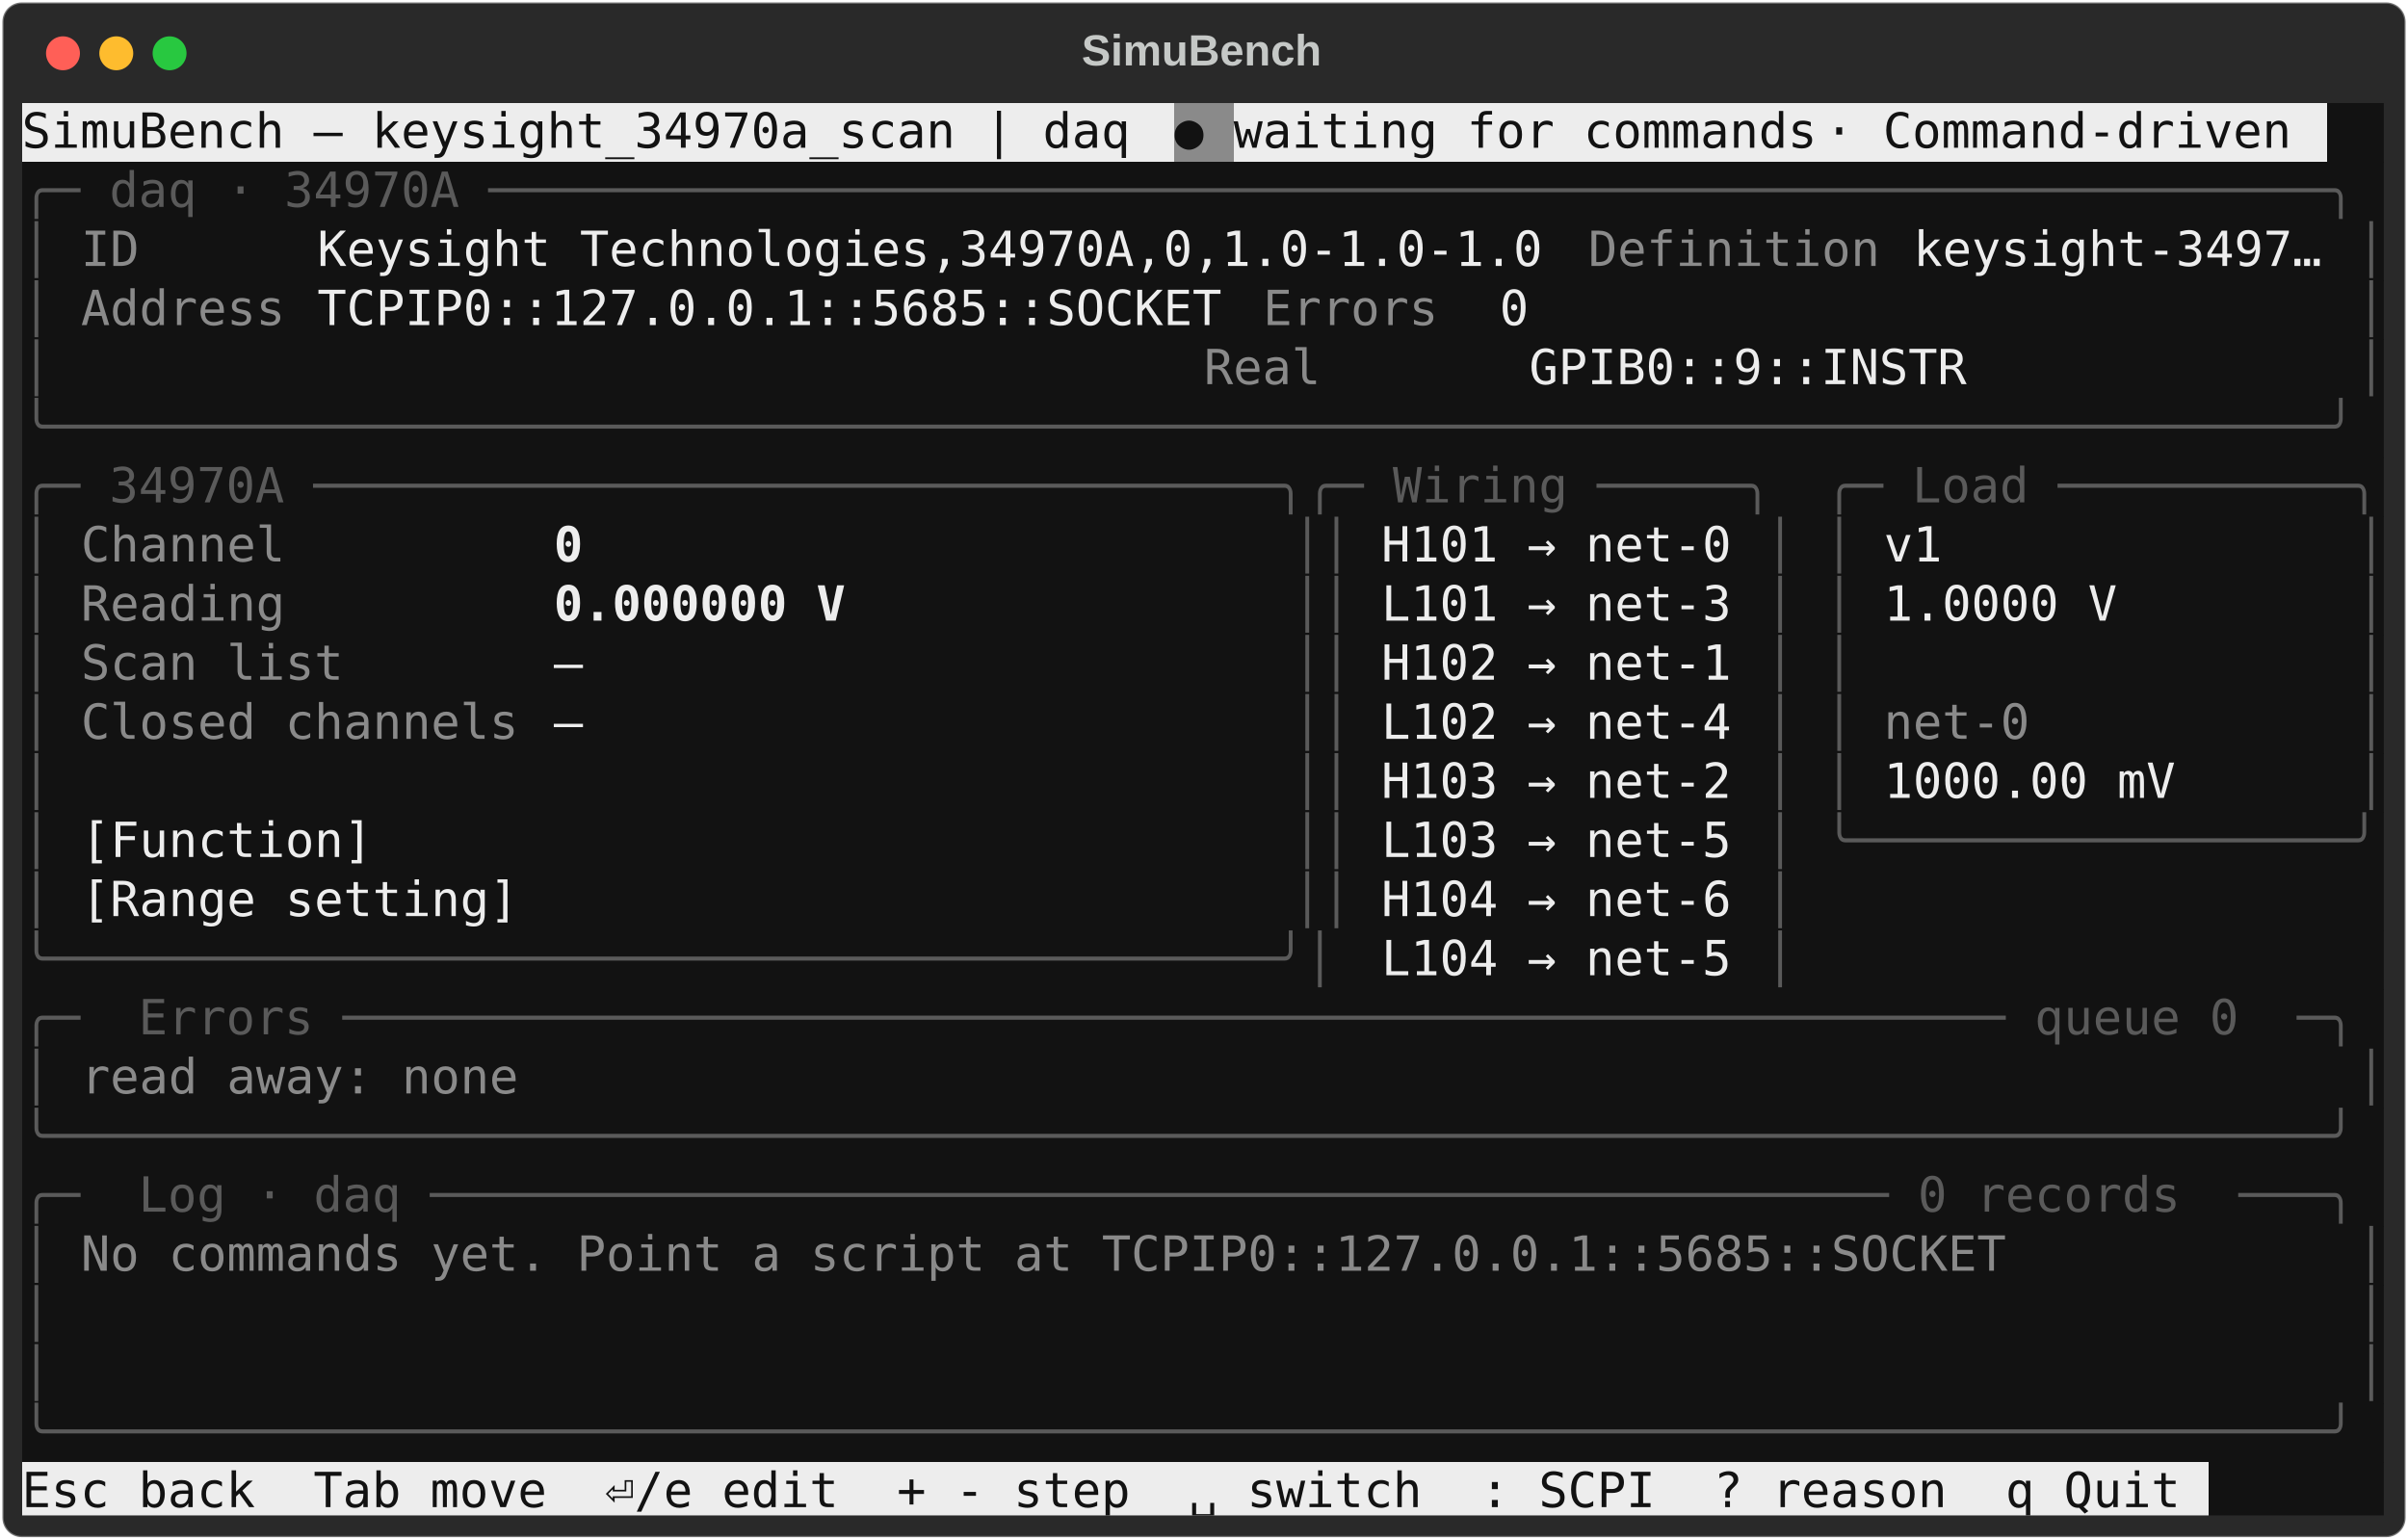
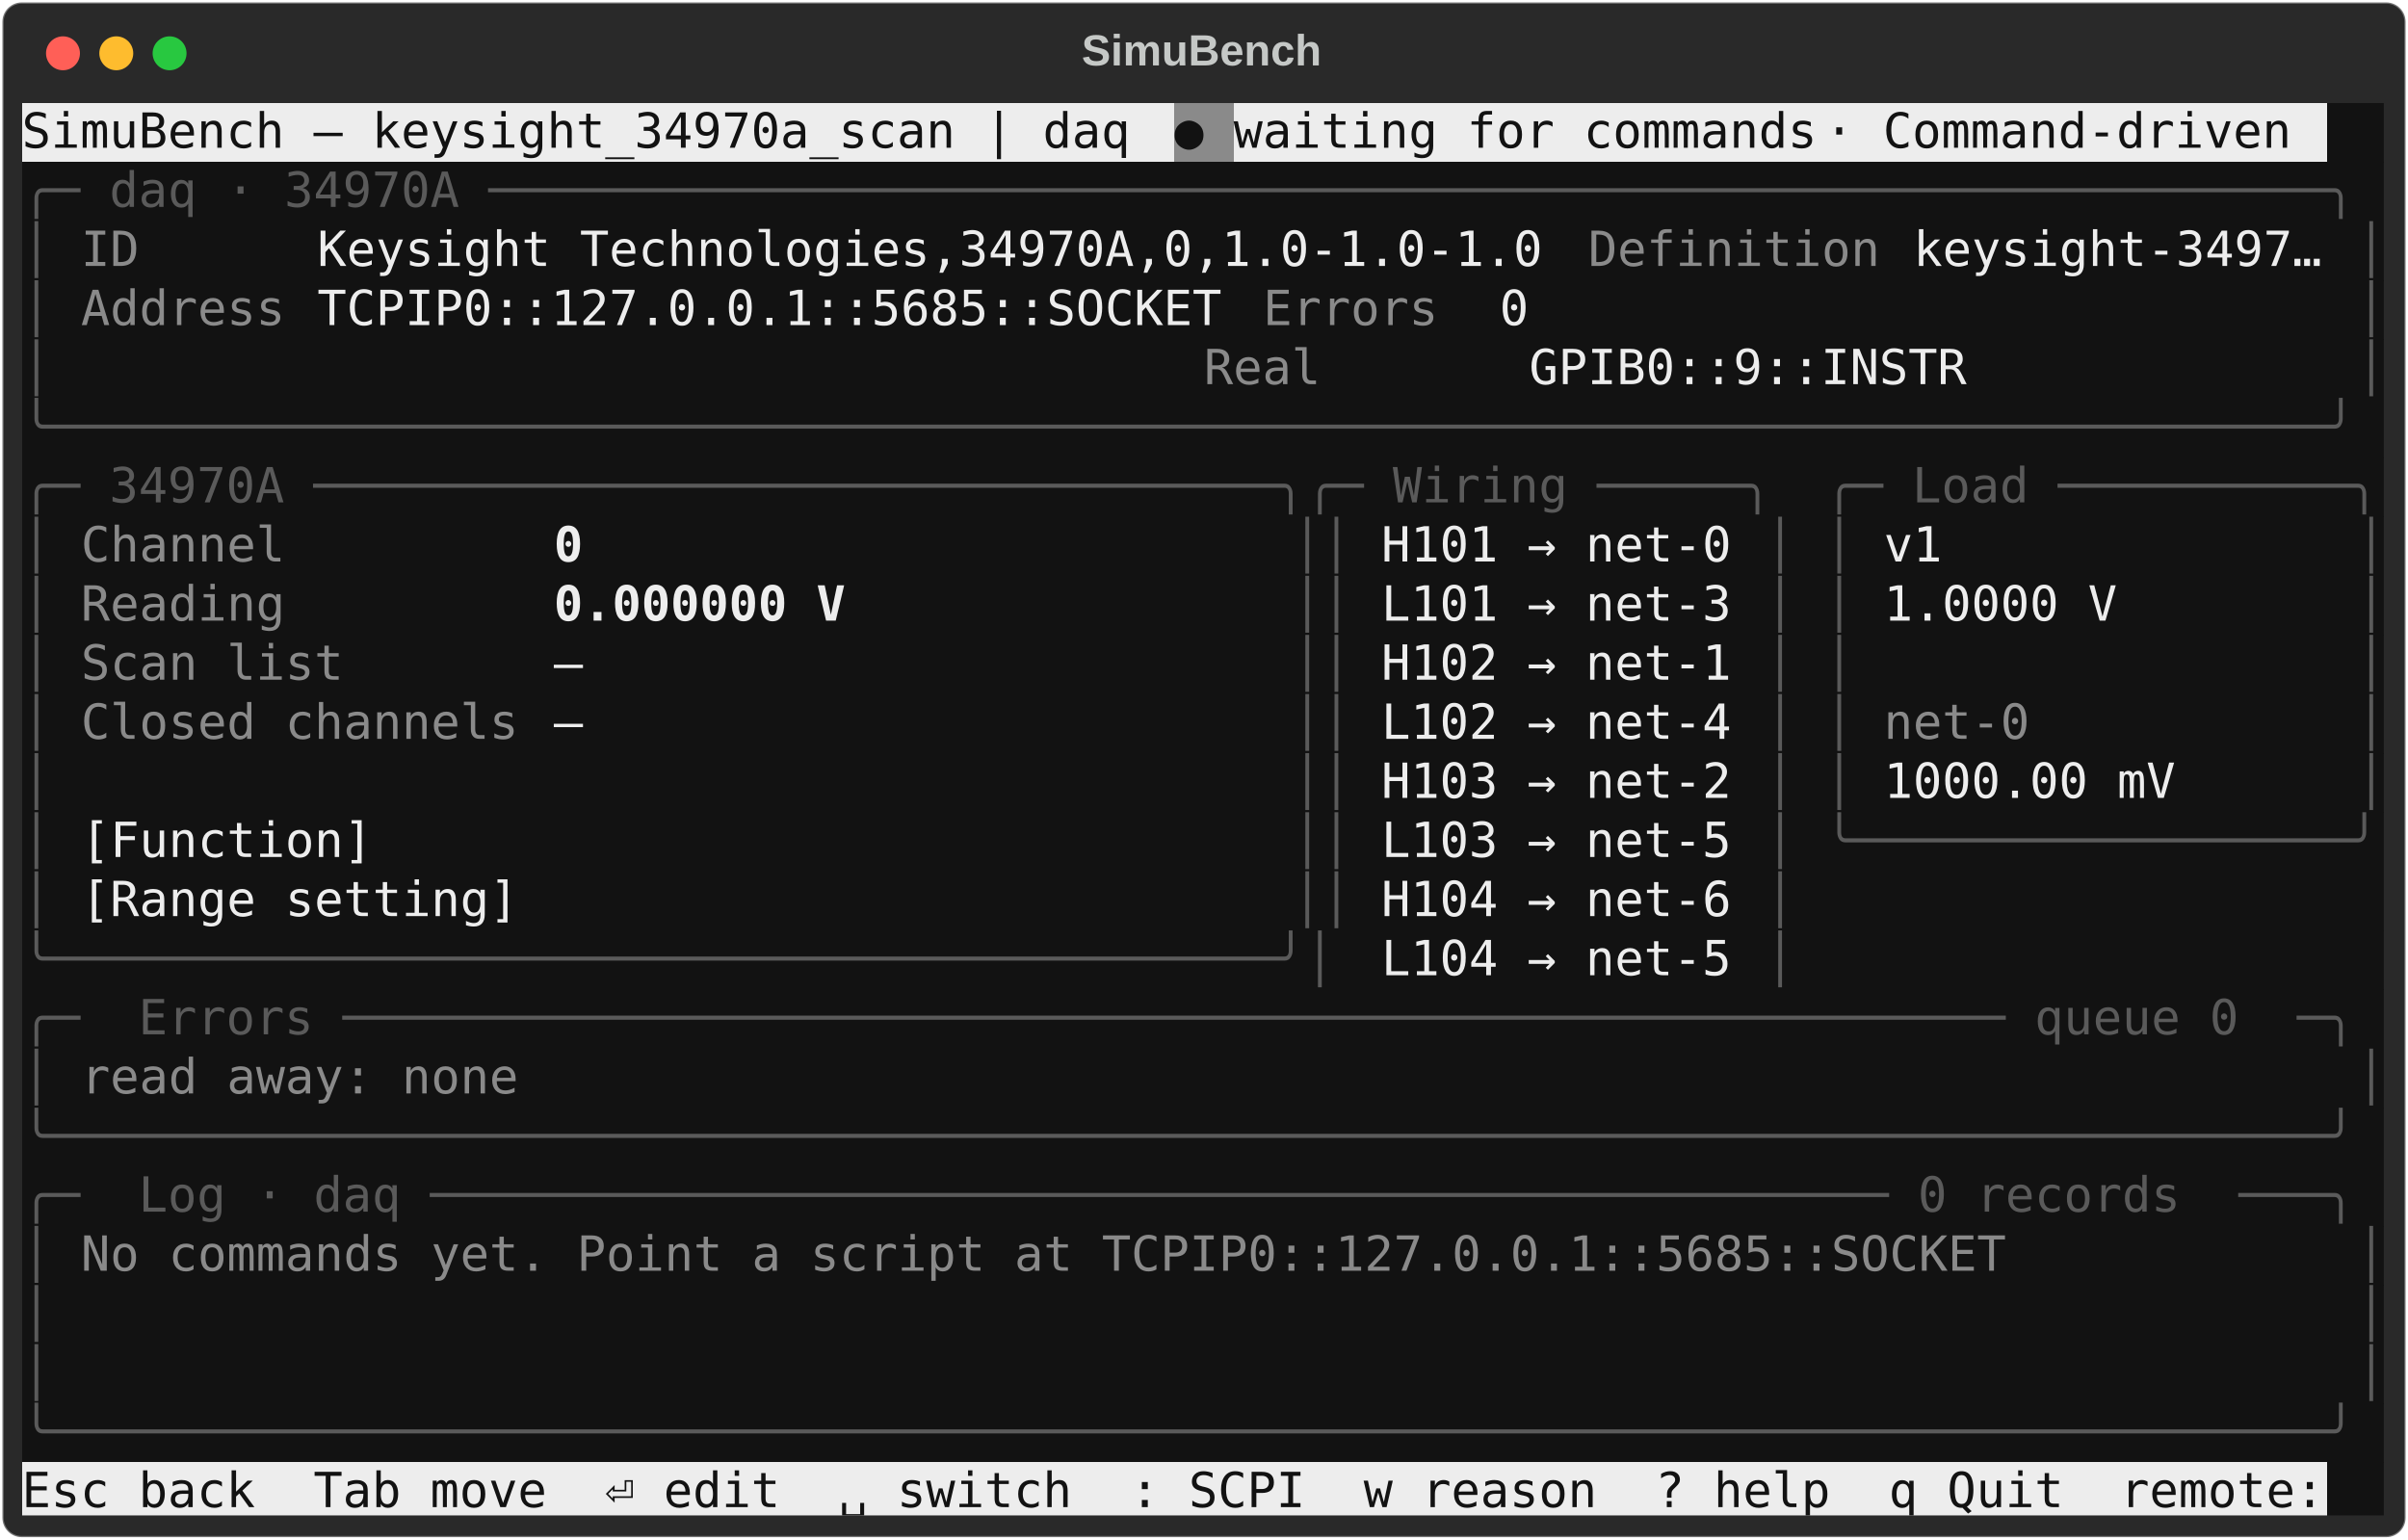
<svg xmlns="http://www.w3.org/2000/svg" class="rich-terminal" viewBox="0 0 994 635.6">
  <style>

    @font-face {
        font-family: "Fira Code";
        src: local("FiraCode-Regular"),
                url("https://cdnjs.cloudflare.com/ajax/libs/firacode/6.2.0/woff2/FiraCode-Regular.woff2") format("woff2"),
                url("https://cdnjs.cloudflare.com/ajax/libs/firacode/6.2.0/woff/FiraCode-Regular.woff") format("woff");
        font-style: normal;
        font-weight: 400;
    }
    @font-face {
        font-family: "Fira Code";
        src: local("FiraCode-Bold"),
                url("https://cdnjs.cloudflare.com/ajax/libs/firacode/6.2.0/woff2/FiraCode-Bold.woff2") format("woff2"),
                url("https://cdnjs.cloudflare.com/ajax/libs/firacode/6.2.0/woff/FiraCode-Bold.woff") format("woff");
        font-style: bold;
        font-weight: 700;
    }

    .terminal-matrix {
        font-family: Fira Code, monospace;
        font-size: 20px;
        line-height: 24.4px;
        font-variant-east-asian: full-width;
    }

    .terminal-title {
        font-size: 18px;
        font-weight: bold;
        font-family: arial;
    }

    .terminal-r1 { fill: #121212 }
.terminal-r2 { fill: #c5c8c6 }
.terminal-r3 { fill: #5a5a5a }
.terminal-r4 { fill: #8a8a8a }
.terminal-r5 { fill: #ededed }
.terminal-r6 { fill: #ededed;font-weight: bold }
    </style>
  <defs>
    <clipPath id="terminal-clip-terminal">
      <rect x="0" y="0" width="975.0" height="584.6" />
    </clipPath>
    <clipPath id="terminal-line-0">
      <rect x="0" y="1.5" width="976" height="24.65" />
    </clipPath>
    <clipPath id="terminal-line-1">
      <rect x="0" y="25.9" width="976" height="24.65" />
    </clipPath>
    <clipPath id="terminal-line-2">
      <rect x="0" y="50.3" width="976" height="24.65" />
    </clipPath>
    <clipPath id="terminal-line-3">
      <rect x="0" y="74.7" width="976" height="24.65" />
    </clipPath>
    <clipPath id="terminal-line-4">
      <rect x="0" y="99.1" width="976" height="24.65" />
    </clipPath>
    <clipPath id="terminal-line-5">
      <rect x="0" y="123.5" width="976" height="24.65" />
    </clipPath>
    <clipPath id="terminal-line-6">
      <rect x="0" y="147.9" width="976" height="24.65" />
    </clipPath>
    <clipPath id="terminal-line-7">
      <rect x="0" y="172.3" width="976" height="24.65" />
    </clipPath>
    <clipPath id="terminal-line-8">
      <rect x="0" y="196.7" width="976" height="24.65" />
    </clipPath>
    <clipPath id="terminal-line-9">
      <rect x="0" y="221.1" width="976" height="24.65" />
    </clipPath>
    <clipPath id="terminal-line-10">
      <rect x="0" y="245.5" width="976" height="24.65" />
    </clipPath>
    <clipPath id="terminal-line-11">
      <rect x="0" y="269.9" width="976" height="24.65" />
    </clipPath>
    <clipPath id="terminal-line-12">
      <rect x="0" y="294.3" width="976" height="24.65" />
    </clipPath>
    <clipPath id="terminal-line-13">
      <rect x="0" y="318.7" width="976" height="24.65" />
    </clipPath>
    <clipPath id="terminal-line-14">
      <rect x="0" y="343.1" width="976" height="24.65" />
    </clipPath>
    <clipPath id="terminal-line-15">
      <rect x="0" y="367.5" width="976" height="24.65" />
    </clipPath>
    <clipPath id="terminal-line-16">
      <rect x="0" y="391.9" width="976" height="24.65" />
    </clipPath>
    <clipPath id="terminal-line-17">
      <rect x="0" y="416.3" width="976" height="24.65" />
    </clipPath>
    <clipPath id="terminal-line-18">
      <rect x="0" y="440.7" width="976" height="24.65" />
    </clipPath>
    <clipPath id="terminal-line-19">
      <rect x="0" y="465.1" width="976" height="24.65" />
    </clipPath>
    <clipPath id="terminal-line-20">
      <rect x="0" y="489.5" width="976" height="24.65" />
    </clipPath>
    <clipPath id="terminal-line-21">
      <rect x="0" y="513.9" width="976" height="24.65" />
    </clipPath>
    <clipPath id="terminal-line-22">
      <rect x="0" y="538.3" width="976" height="24.65" />
    </clipPath>
  </defs>
  <rect fill="#292929" stroke="rgba(255,255,255,0.35)" stroke-width="1" x="1" y="1" width="992" height="633.6" rx="8" />
  <text class="terminal-title" fill="#c5c8c6" text-anchor="middle" x="496" y="27">SimuBench</text>
  <g transform="translate(26,22)">
    <circle cx="0" cy="0" r="7" fill="#ff5f57" />
    <circle cx="22" cy="0" r="7" fill="#febc2e" />
    <circle cx="44" cy="0" r="7" fill="#28c840" />
  </g>
  <g transform="translate(9, 41)" clip-path="url(#terminal-clip-terminal)">
    <rect fill="#ededed" x="0" y="1.5" width="463.6" height="24.65" shape-rendering="crispEdges" />
    <rect fill="#ededed" x="463.6" y="1.5" width="12.2" height="24.65" shape-rendering="crispEdges" />
    <rect fill="#8a8a8a" x="475.8" y="1.5" width="24.4" height="24.65" shape-rendering="crispEdges" />
    <rect fill="#ededed" x="500.2" y="1.5" width="244" height="24.65" shape-rendering="crispEdges" />
    <rect fill="#ededed" x="744.2" y="1.5" width="207.4" height="24.65" shape-rendering="crispEdges" />
    <rect fill="#121212" x="951.6" y="1.5" width="24.4" height="24.65" shape-rendering="crispEdges" />
    <rect fill="#121212" x="0" y="25.9" width="976" height="24.65" shape-rendering="crispEdges" />
    <rect fill="#121212" x="0" y="50.3" width="12.2" height="24.65" shape-rendering="crispEdges" />
    <rect fill="#121212" x="12.2" y="50.3" width="12.2" height="24.65" shape-rendering="crispEdges" />
    <rect fill="#121212" x="24.4" y="50.3" width="97.6" height="24.65" shape-rendering="crispEdges" />
    <rect fill="#121212" x="122" y="50.3" width="524.6" height="24.65" shape-rendering="crispEdges" />
    <rect fill="#121212" x="646.6" y="50.3" width="134.2" height="24.65" shape-rendering="crispEdges" />
    <rect fill="#121212" x="780.8" y="50.3" width="170.8" height="24.65" shape-rendering="crispEdges" />
    <rect fill="#121212" x="951.6" y="50.3" width="12.2" height="24.65" shape-rendering="crispEdges" />
    <rect fill="#121212" x="963.8" y="50.3" width="12.2" height="24.65" shape-rendering="crispEdges" />
    <rect fill="#121212" x="0" y="74.7" width="12.2" height="24.65" shape-rendering="crispEdges" />
    <rect fill="#121212" x="12.2" y="74.7" width="12.2" height="24.65" shape-rendering="crispEdges" />
    <rect fill="#121212" x="24.4" y="74.7" width="97.6" height="24.65" shape-rendering="crispEdges" />
    <rect fill="#121212" x="122" y="74.7" width="390.4" height="24.65" shape-rendering="crispEdges" />
    <rect fill="#121212" x="512.4" y="74.7" width="97.6" height="24.65" shape-rendering="crispEdges" />
    <rect fill="#121212" x="610" y="74.7" width="341.6" height="24.65" shape-rendering="crispEdges" />
    <rect fill="#121212" x="951.6" y="74.7" width="12.2" height="24.65" shape-rendering="crispEdges" />
    <rect fill="#121212" x="963.8" y="74.7" width="12.2" height="24.65" shape-rendering="crispEdges" />
    <rect fill="#121212" x="0" y="99.1" width="12.2" height="24.65" shape-rendering="crispEdges" />
    <rect fill="#121212" x="12.2" y="99.1" width="12.2" height="24.65" shape-rendering="crispEdges" />
    <rect fill="#121212" x="24.4" y="99.1" width="463.6" height="24.65" shape-rendering="crispEdges" />
    <rect fill="#121212" x="488" y="99.1" width="134.2" height="24.65" shape-rendering="crispEdges" />
    <rect fill="#121212" x="622.2" y="99.1" width="329.4" height="24.65" shape-rendering="crispEdges" />
    <rect fill="#121212" x="951.6" y="99.1" width="12.2" height="24.65" shape-rendering="crispEdges" />
    <rect fill="#121212" x="963.8" y="99.1" width="12.2" height="24.65" shape-rendering="crispEdges" />
    <rect fill="#121212" x="0" y="123.5" width="976" height="24.65" shape-rendering="crispEdges" />
    <rect fill="#121212" x="0" y="147.9" width="732" height="24.65" shape-rendering="crispEdges" />
    <rect fill="#121212" x="732" y="147.9" width="12.2" height="24.65" shape-rendering="crispEdges" />
    <rect fill="#121212" x="744.2" y="147.9" width="231.8" height="24.65" shape-rendering="crispEdges" />
    <rect fill="#121212" x="0" y="172.3" width="12.2" height="24.65" shape-rendering="crispEdges" />
    <rect fill="#121212" x="12.2" y="172.3" width="12.2" height="24.65" shape-rendering="crispEdges" />
    <rect fill="#121212" x="24.4" y="172.3" width="195.2" height="24.65" shape-rendering="crispEdges" />
    <rect fill="#121212" x="219.6" y="172.3" width="12.2" height="24.65" shape-rendering="crispEdges" />
    <rect fill="#121212" x="231.8" y="172.3" width="280.6" height="24.65" shape-rendering="crispEdges" />
    <rect fill="#121212" x="512.4" y="172.3" width="12.2" height="24.65" shape-rendering="crispEdges" />
    <rect fill="#121212" x="524.6" y="172.3" width="24.4" height="24.65" shape-rendering="crispEdges" />
    <rect fill="#121212" x="549" y="172.3" width="12.2" height="24.65" shape-rendering="crispEdges" />
    <rect fill="#121212" x="561.2" y="172.3" width="146.4" height="24.65" shape-rendering="crispEdges" />
    <rect fill="#121212" x="707.6" y="172.3" width="12.2" height="24.65" shape-rendering="crispEdges" />
    <rect fill="#121212" x="719.8" y="172.3" width="12.2" height="24.65" shape-rendering="crispEdges" />
    <rect fill="#121212" x="732" y="172.3" width="12.2" height="24.65" shape-rendering="crispEdges" />
    <rect fill="#121212" x="744.2" y="172.3" width="12.2" height="24.65" shape-rendering="crispEdges" />
    <rect fill="#121212" x="756.4" y="172.3" width="12.2" height="24.65" shape-rendering="crispEdges" />
    <rect fill="#121212" x="768.6" y="172.3" width="170.8" height="24.65" shape-rendering="crispEdges" />
    <rect fill="#121212" x="939.4" y="172.3" width="24.4" height="24.65" shape-rendering="crispEdges" />
    <rect fill="#121212" x="963.8" y="172.3" width="12.2" height="24.65" shape-rendering="crispEdges" />
    <rect fill="#121212" x="0" y="196.7" width="12.2" height="24.65" shape-rendering="crispEdges" />
    <rect fill="#121212" x="12.2" y="196.7" width="12.2" height="24.65" shape-rendering="crispEdges" />
    <rect fill="#121212" x="24.4" y="196.7" width="195.2" height="24.65" shape-rendering="crispEdges" />
    <rect fill="#121212" x="219.6" y="196.7" width="122" height="24.65" shape-rendering="crispEdges" />
    <rect fill="#121212" x="341.6" y="196.7" width="170.8" height="24.65" shape-rendering="crispEdges" />
    <rect fill="#121212" x="512.4" y="196.7" width="12.2" height="24.65" shape-rendering="crispEdges" />
    <rect fill="#121212" x="524.6" y="196.7" width="24.4" height="24.65" shape-rendering="crispEdges" />
    <rect fill="#121212" x="549" y="196.7" width="12.2" height="24.65" shape-rendering="crispEdges" />
    <rect fill="#121212" x="561.2" y="196.7" width="146.4" height="24.65" shape-rendering="crispEdges" />
    <rect fill="#121212" x="707.6" y="196.7" width="12.2" height="24.65" shape-rendering="crispEdges" />
    <rect fill="#121212" x="719.8" y="196.7" width="12.2" height="24.65" shape-rendering="crispEdges" />
    <rect fill="#121212" x="732" y="196.7" width="12.2" height="24.65" shape-rendering="crispEdges" />
    <rect fill="#121212" x="744.2" y="196.7" width="12.2" height="24.65" shape-rendering="crispEdges" />
    <rect fill="#121212" x="756.4" y="196.7" width="12.2" height="24.65" shape-rendering="crispEdges" />
    <rect fill="#121212" x="768.6" y="196.7" width="170.8" height="24.65" shape-rendering="crispEdges" />
    <rect fill="#121212" x="939.4" y="196.7" width="24.4" height="24.65" shape-rendering="crispEdges" />
    <rect fill="#121212" x="963.8" y="196.7" width="12.2" height="24.65" shape-rendering="crispEdges" />
    <rect fill="#121212" x="0" y="221.1" width="12.2" height="24.65" shape-rendering="crispEdges" />
    <rect fill="#121212" x="12.2" y="221.1" width="12.2" height="24.65" shape-rendering="crispEdges" />
    <rect fill="#121212" x="24.4" y="221.1" width="195.2" height="24.65" shape-rendering="crispEdges" />
    <rect fill="#121212" x="219.6" y="221.1" width="292.8" height="24.65" shape-rendering="crispEdges" />
    <rect fill="#121212" x="512.4" y="221.1" width="12.2" height="24.65" shape-rendering="crispEdges" />
    <rect fill="#121212" x="524.6" y="221.1" width="24.4" height="24.65" shape-rendering="crispEdges" />
    <rect fill="#121212" x="549" y="221.1" width="12.2" height="24.65" shape-rendering="crispEdges" />
    <rect fill="#121212" x="561.2" y="221.1" width="146.4" height="24.65" shape-rendering="crispEdges" />
    <rect fill="#121212" x="707.6" y="221.1" width="12.2" height="24.65" shape-rendering="crispEdges" />
    <rect fill="#121212" x="719.8" y="221.1" width="12.2" height="24.65" shape-rendering="crispEdges" />
    <rect fill="#121212" x="732" y="221.1" width="12.2" height="24.65" shape-rendering="crispEdges" />
    <rect fill="#121212" x="744.2" y="221.1" width="12.2" height="24.65" shape-rendering="crispEdges" />
    <rect fill="#121212" x="756.4" y="221.1" width="12.2" height="24.65" shape-rendering="crispEdges" />
    <rect fill="#121212" x="768.6" y="221.1" width="170.8" height="24.65" shape-rendering="crispEdges" />
    <rect fill="#121212" x="939.4" y="221.1" width="24.4" height="24.65" shape-rendering="crispEdges" />
    <rect fill="#121212" x="963.8" y="221.1" width="12.2" height="24.65" shape-rendering="crispEdges" />
    <rect fill="#121212" x="0" y="245.5" width="12.2" height="24.65" shape-rendering="crispEdges" />
    <rect fill="#121212" x="12.2" y="245.5" width="12.2" height="24.65" shape-rendering="crispEdges" />
    <rect fill="#121212" x="24.4" y="245.5" width="195.2" height="24.65" shape-rendering="crispEdges" />
    <rect fill="#121212" x="219.6" y="245.5" width="292.8" height="24.65" shape-rendering="crispEdges" />
    <rect fill="#121212" x="512.4" y="245.5" width="12.2" height="24.65" shape-rendering="crispEdges" />
    <rect fill="#121212" x="524.6" y="245.5" width="24.4" height="24.65" shape-rendering="crispEdges" />
    <rect fill="#121212" x="549" y="245.5" width="12.2" height="24.65" shape-rendering="crispEdges" />
    <rect fill="#121212" x="561.2" y="245.5" width="146.4" height="24.65" shape-rendering="crispEdges" />
    <rect fill="#121212" x="707.6" y="245.5" width="12.2" height="24.65" shape-rendering="crispEdges" />
    <rect fill="#121212" x="719.8" y="245.5" width="12.2" height="24.65" shape-rendering="crispEdges" />
    <rect fill="#121212" x="732" y="245.5" width="12.2" height="24.65" shape-rendering="crispEdges" />
    <rect fill="#121212" x="744.2" y="245.5" width="12.2" height="24.65" shape-rendering="crispEdges" />
    <rect fill="#121212" x="756.4" y="245.5" width="12.2" height="24.65" shape-rendering="crispEdges" />
    <rect fill="#121212" x="768.6" y="245.5" width="61" height="24.65" shape-rendering="crispEdges" />
    <rect fill="#121212" x="829.6" y="245.5" width="109.8" height="24.65" shape-rendering="crispEdges" />
    <rect fill="#121212" x="939.4" y="245.5" width="24.4" height="24.65" shape-rendering="crispEdges" />
    <rect fill="#121212" x="963.8" y="245.5" width="12.2" height="24.65" shape-rendering="crispEdges" />
    <rect fill="#121212" x="0" y="269.9" width="12.2" height="24.65" shape-rendering="crispEdges" />
    <rect fill="#121212" x="12.2" y="269.9" width="12.2" height="24.65" shape-rendering="crispEdges" />
    <rect fill="#121212" x="24.4" y="269.9" width="488" height="24.65" shape-rendering="crispEdges" />
    <rect fill="#121212" x="512.4" y="269.9" width="12.2" height="24.65" shape-rendering="crispEdges" />
    <rect fill="#121212" x="524.6" y="269.9" width="24.4" height="24.65" shape-rendering="crispEdges" />
    <rect fill="#121212" x="549" y="269.9" width="12.2" height="24.65" shape-rendering="crispEdges" />
    <rect fill="#121212" x="561.2" y="269.9" width="146.4" height="24.65" shape-rendering="crispEdges" />
    <rect fill="#121212" x="707.6" y="269.9" width="12.2" height="24.65" shape-rendering="crispEdges" />
    <rect fill="#121212" x="719.8" y="269.9" width="12.2" height="24.65" shape-rendering="crispEdges" />
    <rect fill="#121212" x="732" y="269.9" width="12.2" height="24.65" shape-rendering="crispEdges" />
    <rect fill="#121212" x="744.2" y="269.9" width="12.2" height="24.65" shape-rendering="crispEdges" />
    <rect fill="#121212" x="756.4" y="269.9" width="12.2" height="24.65" shape-rendering="crispEdges" />
    <rect fill="#121212" x="768.6" y="269.9" width="170.8" height="24.65" shape-rendering="crispEdges" />
    <rect fill="#121212" x="939.4" y="269.9" width="24.4" height="24.65" shape-rendering="crispEdges" />
    <rect fill="#121212" x="963.8" y="269.9" width="12.2" height="24.65" shape-rendering="crispEdges" />
    <rect fill="#121212" x="0" y="294.3" width="12.2" height="24.65" shape-rendering="crispEdges" />
    <rect fill="#121212" x="12.2" y="294.3" width="12.2" height="24.65" shape-rendering="crispEdges" />
    <rect fill="#121212" x="24.4" y="294.3" width="122" height="24.65" shape-rendering="crispEdges" />
    <rect fill="#121212" x="146.4" y="294.3" width="378.2" height="24.65" shape-rendering="crispEdges" />
    <rect fill="#121212" x="524.6" y="294.3" width="24.4" height="24.65" shape-rendering="crispEdges" />
    <rect fill="#121212" x="549" y="294.3" width="12.2" height="24.65" shape-rendering="crispEdges" />
    <rect fill="#121212" x="561.2" y="294.3" width="146.4" height="24.65" shape-rendering="crispEdges" />
    <rect fill="#121212" x="707.6" y="294.3" width="12.2" height="24.65" shape-rendering="crispEdges" />
    <rect fill="#121212" x="719.8" y="294.3" width="12.2" height="24.65" shape-rendering="crispEdges" />
    <rect fill="#121212" x="732" y="294.3" width="12.2" height="24.65" shape-rendering="crispEdges" />
    <rect fill="#121212" x="744.2" y="294.3" width="231.8" height="24.65" shape-rendering="crispEdges" />
    <rect fill="#121212" x="0" y="318.7" width="12.2" height="24.65" shape-rendering="crispEdges" />
    <rect fill="#121212" x="12.2" y="318.7" width="12.2" height="24.65" shape-rendering="crispEdges" />
    <rect fill="#121212" x="24.4" y="318.7" width="183" height="24.65" shape-rendering="crispEdges" />
    <rect fill="#121212" x="207.4" y="318.7" width="317.2" height="24.65" shape-rendering="crispEdges" />
    <rect fill="#121212" x="524.6" y="318.7" width="24.4" height="24.65" shape-rendering="crispEdges" />
    <rect fill="#121212" x="549" y="318.7" width="12.2" height="24.65" shape-rendering="crispEdges" />
    <rect fill="#121212" x="561.2" y="318.7" width="146.4" height="24.65" shape-rendering="crispEdges" />
    <rect fill="#121212" x="707.6" y="318.7" width="12.2" height="24.65" shape-rendering="crispEdges" />
    <rect fill="#121212" x="719.8" y="318.7" width="12.2" height="24.65" shape-rendering="crispEdges" />
    <rect fill="#121212" x="732" y="318.7" width="244" height="24.65" shape-rendering="crispEdges" />
    <rect fill="#121212" x="0" y="343.1" width="549" height="24.65" shape-rendering="crispEdges" />
    <rect fill="#121212" x="549" y="343.1" width="12.2" height="24.65" shape-rendering="crispEdges" />
    <rect fill="#121212" x="561.2" y="343.1" width="146.4" height="24.65" shape-rendering="crispEdges" />
    <rect fill="#121212" x="707.6" y="343.1" width="12.2" height="24.65" shape-rendering="crispEdges" />
    <rect fill="#121212" x="719.8" y="343.1" width="12.2" height="24.65" shape-rendering="crispEdges" />
    <rect fill="#121212" x="732" y="343.1" width="244" height="24.65" shape-rendering="crispEdges" />
    <rect fill="#121212" x="0" y="367.5" width="976" height="24.65" shape-rendering="crispEdges" />
    <rect fill="#121212" x="0" y="391.9" width="12.2" height="24.65" shape-rendering="crispEdges" />
    <rect fill="#121212" x="12.2" y="391.9" width="12.2" height="24.65" shape-rendering="crispEdges" />
    <rect fill="#121212" x="24.4" y="391.9" width="183" height="24.65" shape-rendering="crispEdges" />
    <rect fill="#121212" x="207.4" y="391.9" width="744.2" height="24.65" shape-rendering="crispEdges" />
    <rect fill="#121212" x="951.6" y="391.9" width="12.2" height="24.65" shape-rendering="crispEdges" />
    <rect fill="#121212" x="963.8" y="391.9" width="12.2" height="24.65" shape-rendering="crispEdges" />
    <rect fill="#121212" x="0" y="416.3" width="976" height="24.65" shape-rendering="crispEdges" />
    <rect fill="#121212" x="0" y="440.7" width="976" height="24.65" shape-rendering="crispEdges" />
    <rect fill="#121212" x="0" y="465.1" width="12.2" height="24.65" shape-rendering="crispEdges" />
    <rect fill="#121212" x="12.2" y="465.1" width="12.2" height="24.65" shape-rendering="crispEdges" />
    <rect fill="#121212" x="24.4" y="465.1" width="805.2" height="24.65" shape-rendering="crispEdges" />
    <rect fill="#121212" x="829.6" y="465.1" width="134.2" height="24.65" shape-rendering="crispEdges" />
    <rect fill="#121212" x="963.8" y="465.1" width="12.2" height="24.65" shape-rendering="crispEdges" />
    <rect fill="#121212" x="0" y="489.5" width="12.2" height="24.65" shape-rendering="crispEdges" />
    <rect fill="#121212" x="12.2" y="489.5" width="951.6" height="24.65" shape-rendering="crispEdges" />
    <rect fill="#121212" x="963.8" y="489.5" width="12.2" height="24.65" shape-rendering="crispEdges" />
    <rect fill="#121212" x="0" y="513.9" width="12.2" height="24.65" shape-rendering="crispEdges" />
    <rect fill="#121212" x="12.2" y="513.9" width="951.6" height="24.65" shape-rendering="crispEdges" />
    <rect fill="#121212" x="963.8" y="513.9" width="12.2" height="24.65" shape-rendering="crispEdges" />
    <rect fill="#121212" x="0" y="538.3" width="976" height="24.65" shape-rendering="crispEdges" />
-     <rect fill="#ededed" x="0" y="562.7" width="902.8" height="24.65" shape-rendering="crispEdges" />
-     <rect fill="#121212" x="902.8" y="562.7" width="73.2" height="24.65" shape-rendering="crispEdges" />
+     <rect fill="#ededed" x="0" y="562.7" width="854" height="24.65" shape-rendering="crispEdges" />
+     <rect fill="#ededed" x="854" y="562.7" width="12.2" height="24.65" shape-rendering="crispEdges" />
+     <rect fill="#ededed" x="866.2" y="562.7" width="85.4" height="24.65" shape-rendering="crispEdges" />
+     <rect fill="#121212" x="951.6" y="562.7" width="24.4" height="24.65" shape-rendering="crispEdges" />
    <g class="terminal-matrix">
      <text class="terminal-r1" x="0" y="20" textLength="463.6" clip-path="url(#terminal-line-0)">SimuBench — keysight_34970a_scan | daq</text>
      <text class="terminal-r1" x="475.8" y="20" textLength="24.4" clip-path="url(#terminal-line-0)">● </text>
      <text class="terminal-r1" x="500.2" y="20" textLength="244" clip-path="url(#terminal-line-0)">waiting for commands</text>
      <text class="terminal-r1" x="744.2" y="20" textLength="207.4" clip-path="url(#terminal-line-0)"> · Command-driven</text>
      <text class="terminal-r2" x="976" y="20" textLength="12.2" clip-path="url(#terminal-line-0)">
</text>
      <text class="terminal-r3" x="0" y="44.4" textLength="976" clip-path="url(#terminal-line-1)">╭─ daq · 34970A ───────────────────────────────────────────────────────────────╮</text>
      <text class="terminal-r2" x="976" y="44.4" textLength="12.2" clip-path="url(#terminal-line-1)">
</text>
      <text class="terminal-r3" x="0" y="68.8" textLength="12.2" clip-path="url(#terminal-line-2)">│</text>
      <text class="terminal-r4" x="24.4" y="68.8" textLength="97.6" clip-path="url(#terminal-line-2)">ID      </text>
      <text class="terminal-r5" x="122" y="68.8" textLength="524.6" clip-path="url(#terminal-line-2)">Keysight Technologies,34970A,0,1.0-1.0-1.0 </text>
      <text class="terminal-r4" x="646.6" y="68.8" textLength="134.2" clip-path="url(#terminal-line-2)">Definition </text>
      <text class="terminal-r5" x="780.8" y="68.8" textLength="170.8" clip-path="url(#terminal-line-2)">keysight-3497…</text>
      <text class="terminal-r3" x="963.8" y="68.8" textLength="12.2" clip-path="url(#terminal-line-2)">│</text>
      <text class="terminal-r2" x="976" y="68.8" textLength="12.2" clip-path="url(#terminal-line-2)">
</text>
      <text class="terminal-r3" x="0" y="93.2" textLength="12.2" clip-path="url(#terminal-line-3)">│</text>
      <text class="terminal-r4" x="24.4" y="93.2" textLength="97.6" clip-path="url(#terminal-line-3)">Address </text>
      <text class="terminal-r5" x="122" y="93.2" textLength="390.4" clip-path="url(#terminal-line-3)">TCPIP0::127.0.0.1::5685::SOCKET </text>
      <text class="terminal-r4" x="512.4" y="93.2" textLength="97.6" clip-path="url(#terminal-line-3)">Errors  </text>
      <text class="terminal-r5" x="610" y="93.2" textLength="341.6" clip-path="url(#terminal-line-3)">0                           </text>
      <text class="terminal-r3" x="963.8" y="93.2" textLength="12.2" clip-path="url(#terminal-line-3)">│</text>
      <text class="terminal-r2" x="976" y="93.2" textLength="12.2" clip-path="url(#terminal-line-3)">
</text>
      <text class="terminal-r3" x="0" y="117.6" textLength="12.2" clip-path="url(#terminal-line-4)">│</text>
      <text class="terminal-r4" x="488" y="117.6" textLength="134.2" clip-path="url(#terminal-line-4)">Real       </text>
      <text class="terminal-r5" x="622.2" y="117.6" textLength="329.4" clip-path="url(#terminal-line-4)">GPIB0::9::INSTR            </text>
      <text class="terminal-r3" x="963.8" y="117.6" textLength="12.2" clip-path="url(#terminal-line-4)">│</text>
      <text class="terminal-r2" x="976" y="117.6" textLength="12.2" clip-path="url(#terminal-line-4)">
</text>
      <text class="terminal-r3" x="0" y="142" textLength="976" clip-path="url(#terminal-line-5)">╰──────────────────────────────────────────────────────────────────────────────╯</text>
      <text class="terminal-r2" x="976" y="142" textLength="12.2" clip-path="url(#terminal-line-5)">
</text>
      <text class="terminal-r3" x="0" y="166.4" textLength="732" clip-path="url(#terminal-line-6)">╭─ 34970A ─────────────────────────────────╮╭─ Wiring ─────╮</text>
      <text class="terminal-r3" x="744.2" y="166.4" textLength="231.8" clip-path="url(#terminal-line-6)">╭─ Load ──────────╮</text>
      <text class="terminal-r2" x="976" y="166.4" textLength="12.2" clip-path="url(#terminal-line-6)">
</text>
      <text class="terminal-r3" x="0" y="190.8" textLength="12.2" clip-path="url(#terminal-line-7)">│</text>
      <text class="terminal-r4" x="24.4" y="190.8" textLength="195.2" clip-path="url(#terminal-line-7)">Channel         </text>
      <text class="terminal-r6" x="219.6" y="190.8" textLength="12.2" clip-path="url(#terminal-line-7)">0</text>
      <text class="terminal-r3" x="524.6" y="190.8" textLength="24.4" clip-path="url(#terminal-line-7)">││</text>
      <text class="terminal-r5" x="561.2" y="190.8" textLength="146.4" clip-path="url(#terminal-line-7)">H101 → net-0</text>
      <text class="terminal-r3" x="719.8" y="190.8" textLength="12.2" clip-path="url(#terminal-line-7)">│</text>
      <text class="terminal-r3" x="744.2" y="190.8" textLength="12.2" clip-path="url(#terminal-line-7)">│</text>
      <text class="terminal-r5" x="768.6" y="190.8" textLength="170.8" clip-path="url(#terminal-line-7)">v1            </text>
      <text class="terminal-r3" x="963.8" y="190.8" textLength="12.2" clip-path="url(#terminal-line-7)">│</text>
      <text class="terminal-r2" x="976" y="190.8" textLength="12.2" clip-path="url(#terminal-line-7)">
</text>
      <text class="terminal-r3" x="0" y="215.2" textLength="12.2" clip-path="url(#terminal-line-8)">│</text>
      <text class="terminal-r4" x="24.4" y="215.2" textLength="195.2" clip-path="url(#terminal-line-8)">Reading         </text>
      <text class="terminal-r6" x="219.6" y="215.2" textLength="122" clip-path="url(#terminal-line-8)">0.000000 V</text>
      <text class="terminal-r3" x="524.6" y="215.2" textLength="24.4" clip-path="url(#terminal-line-8)">││</text>
      <text class="terminal-r5" x="561.2" y="215.2" textLength="146.4" clip-path="url(#terminal-line-8)">L101 → net-3</text>
      <text class="terminal-r3" x="719.8" y="215.2" textLength="12.2" clip-path="url(#terminal-line-8)">│</text>
      <text class="terminal-r3" x="744.2" y="215.2" textLength="12.2" clip-path="url(#terminal-line-8)">│</text>
      <text class="terminal-r5" x="768.6" y="215.2" textLength="170.8" clip-path="url(#terminal-line-8)">1.0000 V      </text>
      <text class="terminal-r3" x="963.8" y="215.2" textLength="12.2" clip-path="url(#terminal-line-8)">│</text>
      <text class="terminal-r2" x="976" y="215.2" textLength="12.2" clip-path="url(#terminal-line-8)">
</text>
      <text class="terminal-r3" x="0" y="239.6" textLength="12.2" clip-path="url(#terminal-line-9)">│</text>
      <text class="terminal-r4" x="24.4" y="239.6" textLength="195.2" clip-path="url(#terminal-line-9)">Scan list       </text>
      <text class="terminal-r5" x="219.6" y="239.6" textLength="292.8" clip-path="url(#terminal-line-9)">—                       </text>
      <text class="terminal-r3" x="524.6" y="239.6" textLength="24.4" clip-path="url(#terminal-line-9)">││</text>
      <text class="terminal-r5" x="561.2" y="239.6" textLength="146.4" clip-path="url(#terminal-line-9)">H102 → net-1</text>
      <text class="terminal-r3" x="719.8" y="239.6" textLength="12.2" clip-path="url(#terminal-line-9)">│</text>
      <text class="terminal-r3" x="744.2" y="239.6" textLength="12.2" clip-path="url(#terminal-line-9)">│</text>
      <text class="terminal-r3" x="963.8" y="239.6" textLength="12.2" clip-path="url(#terminal-line-9)">│</text>
      <text class="terminal-r2" x="976" y="239.6" textLength="12.2" clip-path="url(#terminal-line-9)">
</text>
      <text class="terminal-r3" x="0" y="264" textLength="12.2" clip-path="url(#terminal-line-10)">│</text>
      <text class="terminal-r4" x="24.4" y="264" textLength="195.2" clip-path="url(#terminal-line-10)">Closed channels </text>
      <text class="terminal-r5" x="219.6" y="264" textLength="292.8" clip-path="url(#terminal-line-10)">—                       </text>
      <text class="terminal-r3" x="524.6" y="264" textLength="24.4" clip-path="url(#terminal-line-10)">││</text>
      <text class="terminal-r5" x="561.2" y="264" textLength="146.4" clip-path="url(#terminal-line-10)">L102 → net-4</text>
      <text class="terminal-r3" x="719.8" y="264" textLength="12.2" clip-path="url(#terminal-line-10)">│</text>
      <text class="terminal-r3" x="744.2" y="264" textLength="12.2" clip-path="url(#terminal-line-10)">│</text>
      <text class="terminal-r4" x="768.6" y="264" textLength="61" clip-path="url(#terminal-line-10)">net-0</text>
      <text class="terminal-r3" x="963.8" y="264" textLength="12.2" clip-path="url(#terminal-line-10)">│</text>
      <text class="terminal-r2" x="976" y="264" textLength="12.2" clip-path="url(#terminal-line-10)">
</text>
      <text class="terminal-r3" x="0" y="288.4" textLength="12.2" clip-path="url(#terminal-line-11)">│</text>
      <text class="terminal-r3" x="524.6" y="288.4" textLength="24.4" clip-path="url(#terminal-line-11)">││</text>
      <text class="terminal-r5" x="561.2" y="288.4" textLength="146.4" clip-path="url(#terminal-line-11)">H103 → net-2</text>
      <text class="terminal-r3" x="719.8" y="288.4" textLength="12.2" clip-path="url(#terminal-line-11)">│</text>
      <text class="terminal-r3" x="744.2" y="288.4" textLength="12.2" clip-path="url(#terminal-line-11)">│</text>
      <text class="terminal-r5" x="768.6" y="288.4" textLength="170.8" clip-path="url(#terminal-line-11)">1000.00 mV    </text>
      <text class="terminal-r3" x="963.8" y="288.4" textLength="12.2" clip-path="url(#terminal-line-11)">│</text>
      <text class="terminal-r2" x="976" y="288.4" textLength="12.2" clip-path="url(#terminal-line-11)">
</text>
      <text class="terminal-r3" x="0" y="312.8" textLength="12.2" clip-path="url(#terminal-line-12)">│</text>
      <text class="terminal-r5" x="24.4" y="312.8" textLength="122" clip-path="url(#terminal-line-12)">[Function]</text>
      <text class="terminal-r3" x="524.6" y="312.8" textLength="24.4" clip-path="url(#terminal-line-12)">││</text>
      <text class="terminal-r5" x="561.2" y="312.8" textLength="146.4" clip-path="url(#terminal-line-12)">L103 → net-5</text>
      <text class="terminal-r3" x="719.8" y="312.8" textLength="12.2" clip-path="url(#terminal-line-12)">│</text>
      <text class="terminal-r3" x="744.2" y="312.8" textLength="231.8" clip-path="url(#terminal-line-12)">╰─────────────────╯</text>
      <text class="terminal-r2" x="976" y="312.8" textLength="12.2" clip-path="url(#terminal-line-12)">
</text>
      <text class="terminal-r3" x="0" y="337.2" textLength="12.2" clip-path="url(#terminal-line-13)">│</text>
      <text class="terminal-r5" x="24.4" y="337.2" textLength="183" clip-path="url(#terminal-line-13)">[Range setting]</text>
      <text class="terminal-r3" x="524.6" y="337.2" textLength="24.4" clip-path="url(#terminal-line-13)">││</text>
      <text class="terminal-r5" x="561.2" y="337.2" textLength="146.4" clip-path="url(#terminal-line-13)">H104 → net-6</text>
      <text class="terminal-r3" x="719.8" y="337.2" textLength="12.2" clip-path="url(#terminal-line-13)">│</text>
      <text class="terminal-r2" x="976" y="337.2" textLength="12.2" clip-path="url(#terminal-line-13)">
</text>
      <text class="terminal-r3" x="0" y="361.6" textLength="549" clip-path="url(#terminal-line-14)">╰──────────────────────────────────────────╯│</text>
      <text class="terminal-r5" x="561.2" y="361.6" textLength="146.4" clip-path="url(#terminal-line-14)">L104 → net-5</text>
      <text class="terminal-r3" x="719.8" y="361.6" textLength="12.2" clip-path="url(#terminal-line-14)">│</text>
      <text class="terminal-r2" x="976" y="361.6" textLength="12.2" clip-path="url(#terminal-line-14)">
</text>
      <text class="terminal-r3" x="0" y="386" textLength="976" clip-path="url(#terminal-line-15)">╭─  Errors ───────────────────────────────────────────────────────── queue 0  ─╮</text>
      <text class="terminal-r2" x="976" y="386" textLength="12.2" clip-path="url(#terminal-line-15)">
</text>
      <text class="terminal-r3" x="0" y="410.4" textLength="12.2" clip-path="url(#terminal-line-16)">│</text>
      <text class="terminal-r4" x="24.4" y="410.4" textLength="183" clip-path="url(#terminal-line-16)">read away: none</text>
      <text class="terminal-r3" x="963.8" y="410.4" textLength="12.2" clip-path="url(#terminal-line-16)">│</text>
      <text class="terminal-r2" x="976" y="410.4" textLength="12.2" clip-path="url(#terminal-line-16)">
</text>
      <text class="terminal-r3" x="0" y="434.8" textLength="976" clip-path="url(#terminal-line-17)">╰──────────────────────────────────────────────────────────────────────────────╯</text>
      <text class="terminal-r2" x="976" y="434.8" textLength="12.2" clip-path="url(#terminal-line-17)">
</text>
      <text class="terminal-r3" x="0" y="459.2" textLength="976" clip-path="url(#terminal-line-18)">╭─  Log · daq ────────────────────────────────────────────────── 0 records  ───╮</text>
      <text class="terminal-r2" x="976" y="459.2" textLength="12.2" clip-path="url(#terminal-line-18)">
</text>
      <text class="terminal-r3" x="0" y="483.6" textLength="12.2" clip-path="url(#terminal-line-19)">│</text>
      <text class="terminal-r4" x="24.4" y="483.6" textLength="805.2" clip-path="url(#terminal-line-19)">No commands yet. Point a script at TCPIP0::127.0.0.1::5685::SOCKET</text>
      <text class="terminal-r3" x="963.8" y="483.6" textLength="12.2" clip-path="url(#terminal-line-19)">│</text>
      <text class="terminal-r2" x="976" y="483.6" textLength="12.2" clip-path="url(#terminal-line-19)">
</text>
      <text class="terminal-r3" x="0" y="508" textLength="12.2" clip-path="url(#terminal-line-20)">│</text>
      <text class="terminal-r3" x="963.8" y="508" textLength="12.2" clip-path="url(#terminal-line-20)">│</text>
      <text class="terminal-r2" x="976" y="508" textLength="12.2" clip-path="url(#terminal-line-20)">
</text>
      <text class="terminal-r3" x="0" y="532.4" textLength="12.2" clip-path="url(#terminal-line-21)">│</text>
      <text class="terminal-r3" x="963.8" y="532.4" textLength="12.2" clip-path="url(#terminal-line-21)">│</text>
      <text class="terminal-r2" x="976" y="532.4" textLength="12.2" clip-path="url(#terminal-line-21)">
</text>
      <text class="terminal-r3" x="0" y="556.8" textLength="976" clip-path="url(#terminal-line-22)">╰──────────────────────────────────────────────────────────────────────────────╯</text>
      <text class="terminal-r2" x="976" y="556.8" textLength="12.2" clip-path="url(#terminal-line-22)">
</text>
-       <text class="terminal-r1" x="0" y="581.2" textLength="902.8" clip-path="url(#terminal-line-23)">Esc back  Tab move  ⏎/e edit  + - step  ␣ switch  : SCPI  ? reason  q Quit</text>
+       <text class="terminal-r1" x="0" y="581.2" textLength="854" clip-path="url(#terminal-line-23)">Esc back  Tab move  ⏎ edit  ␣ switch  : SCPI  w reason  ? help  q Quit</text>
+       <text class="terminal-r1" x="866.2" y="581.2" textLength="85.4" clip-path="url(#terminal-line-23)">remote:</text>
    </g>
  </g>
</svg>
